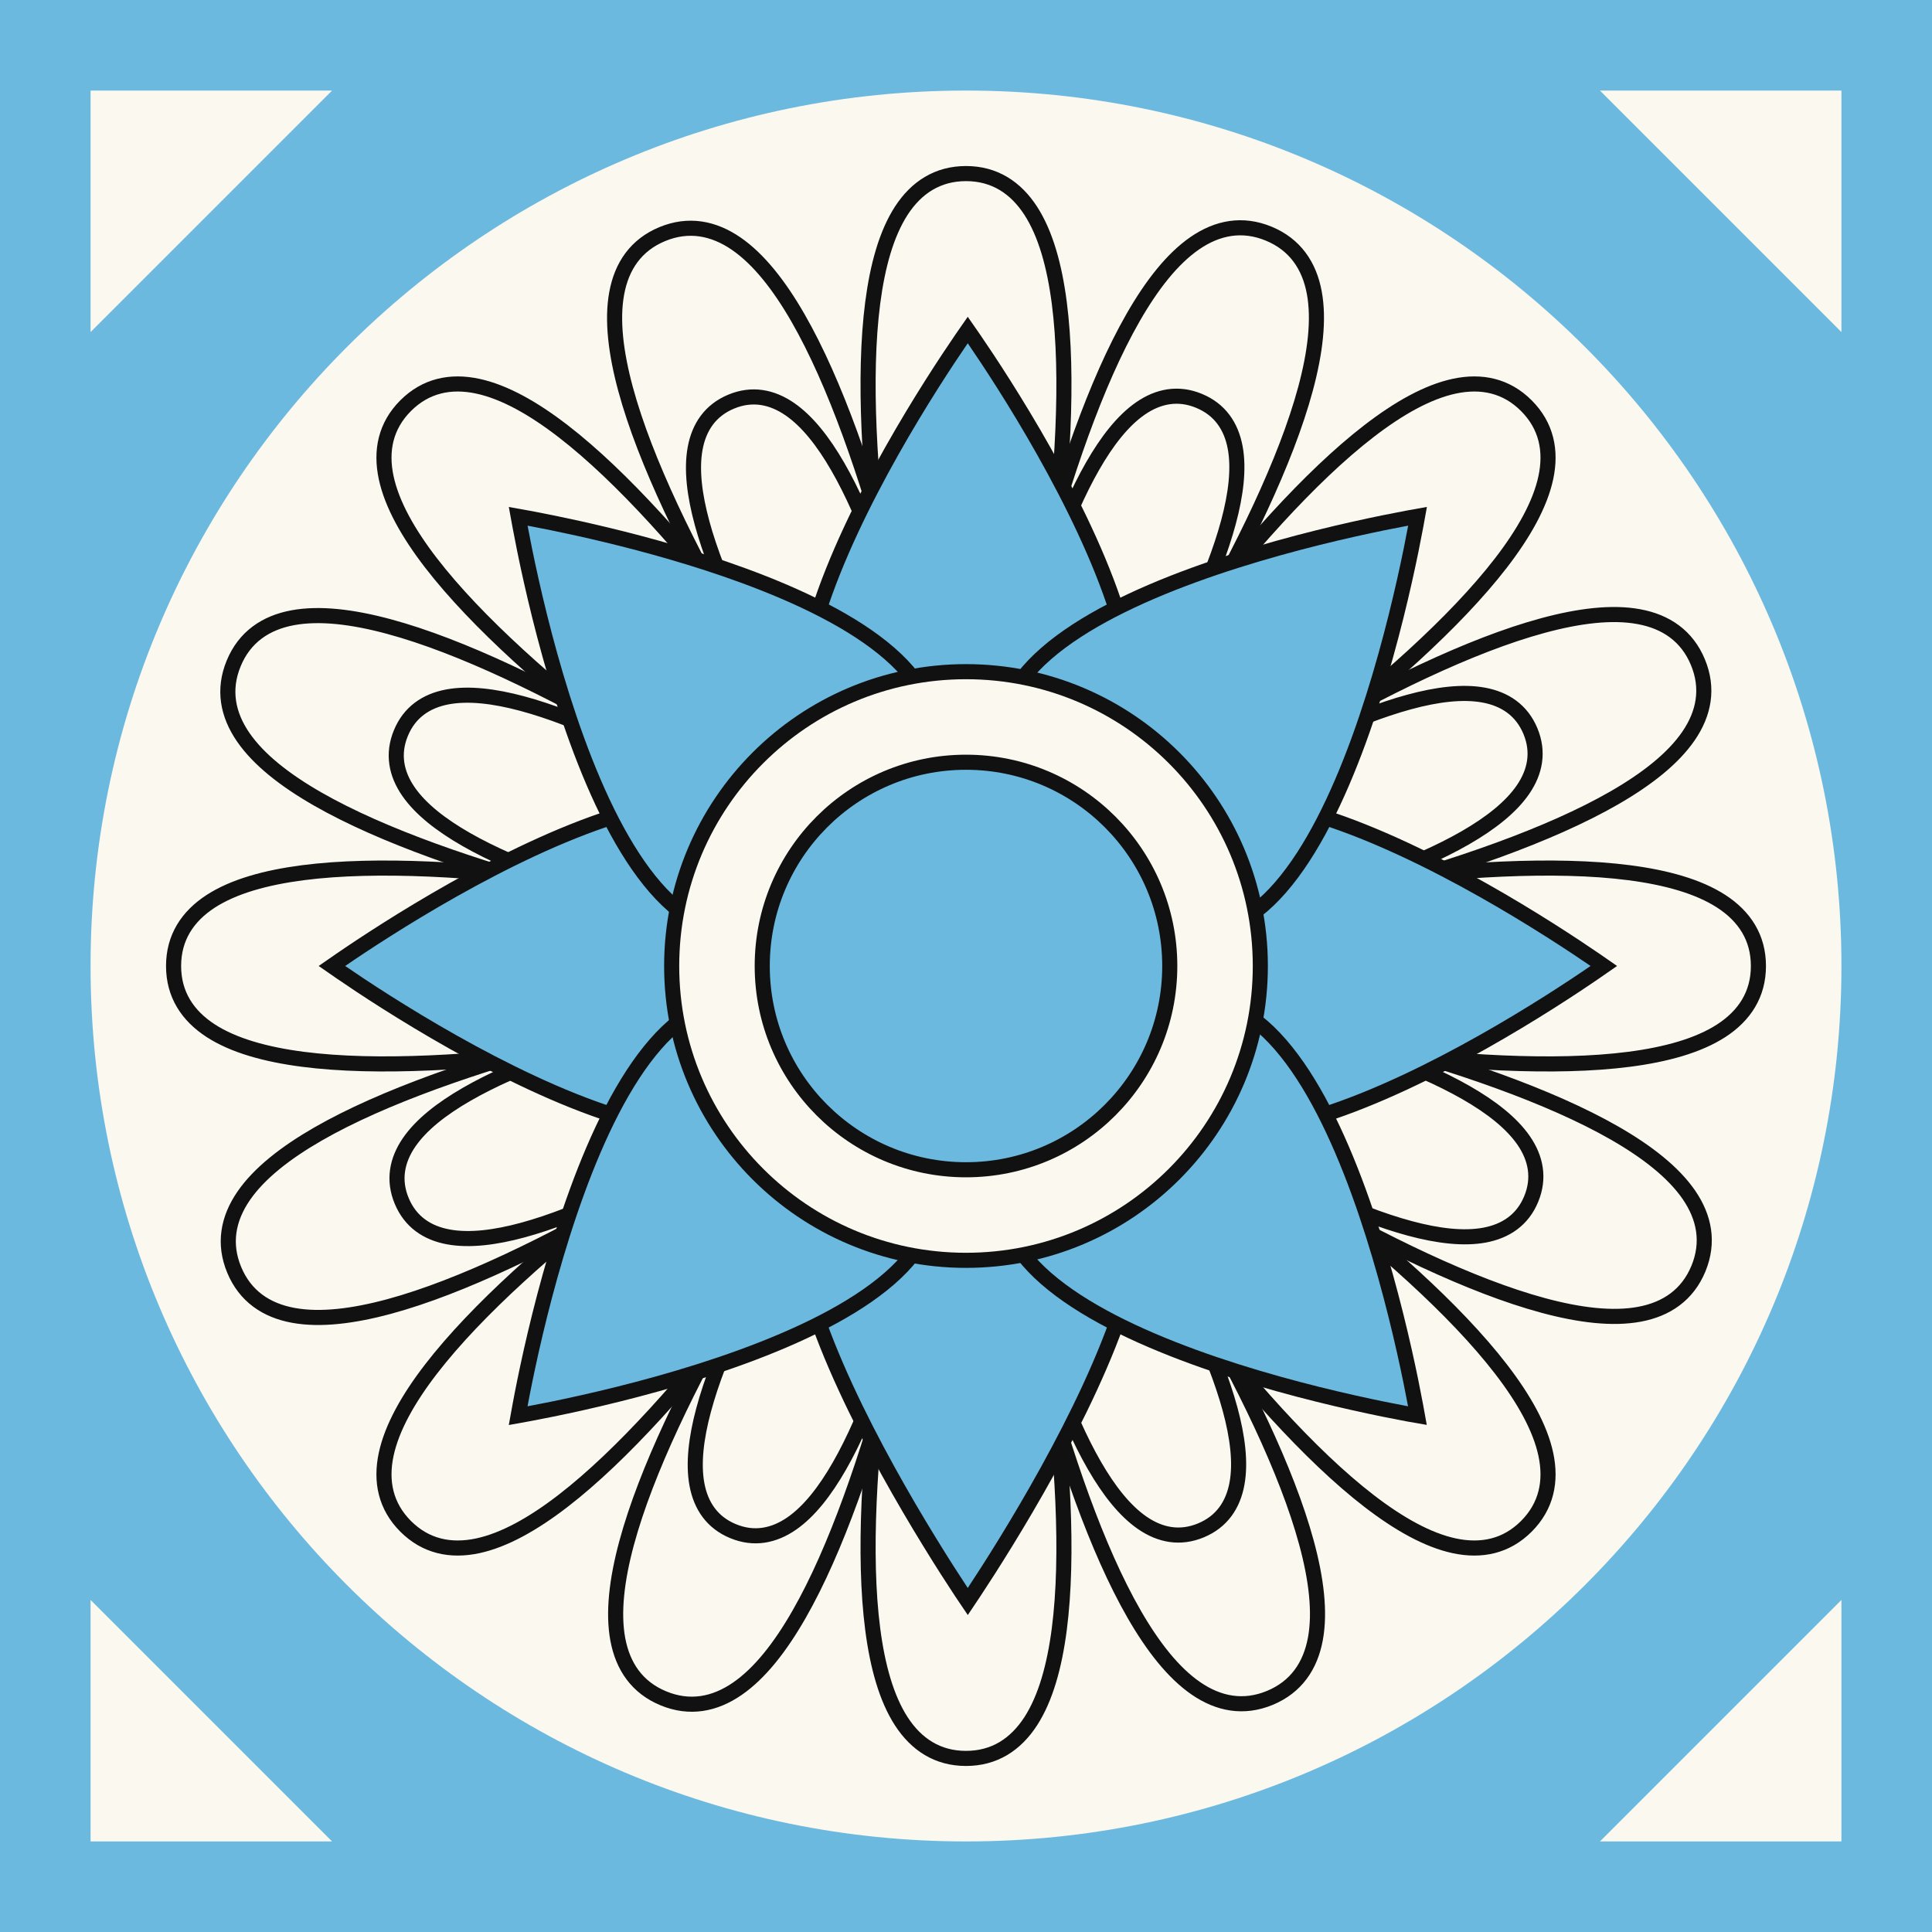
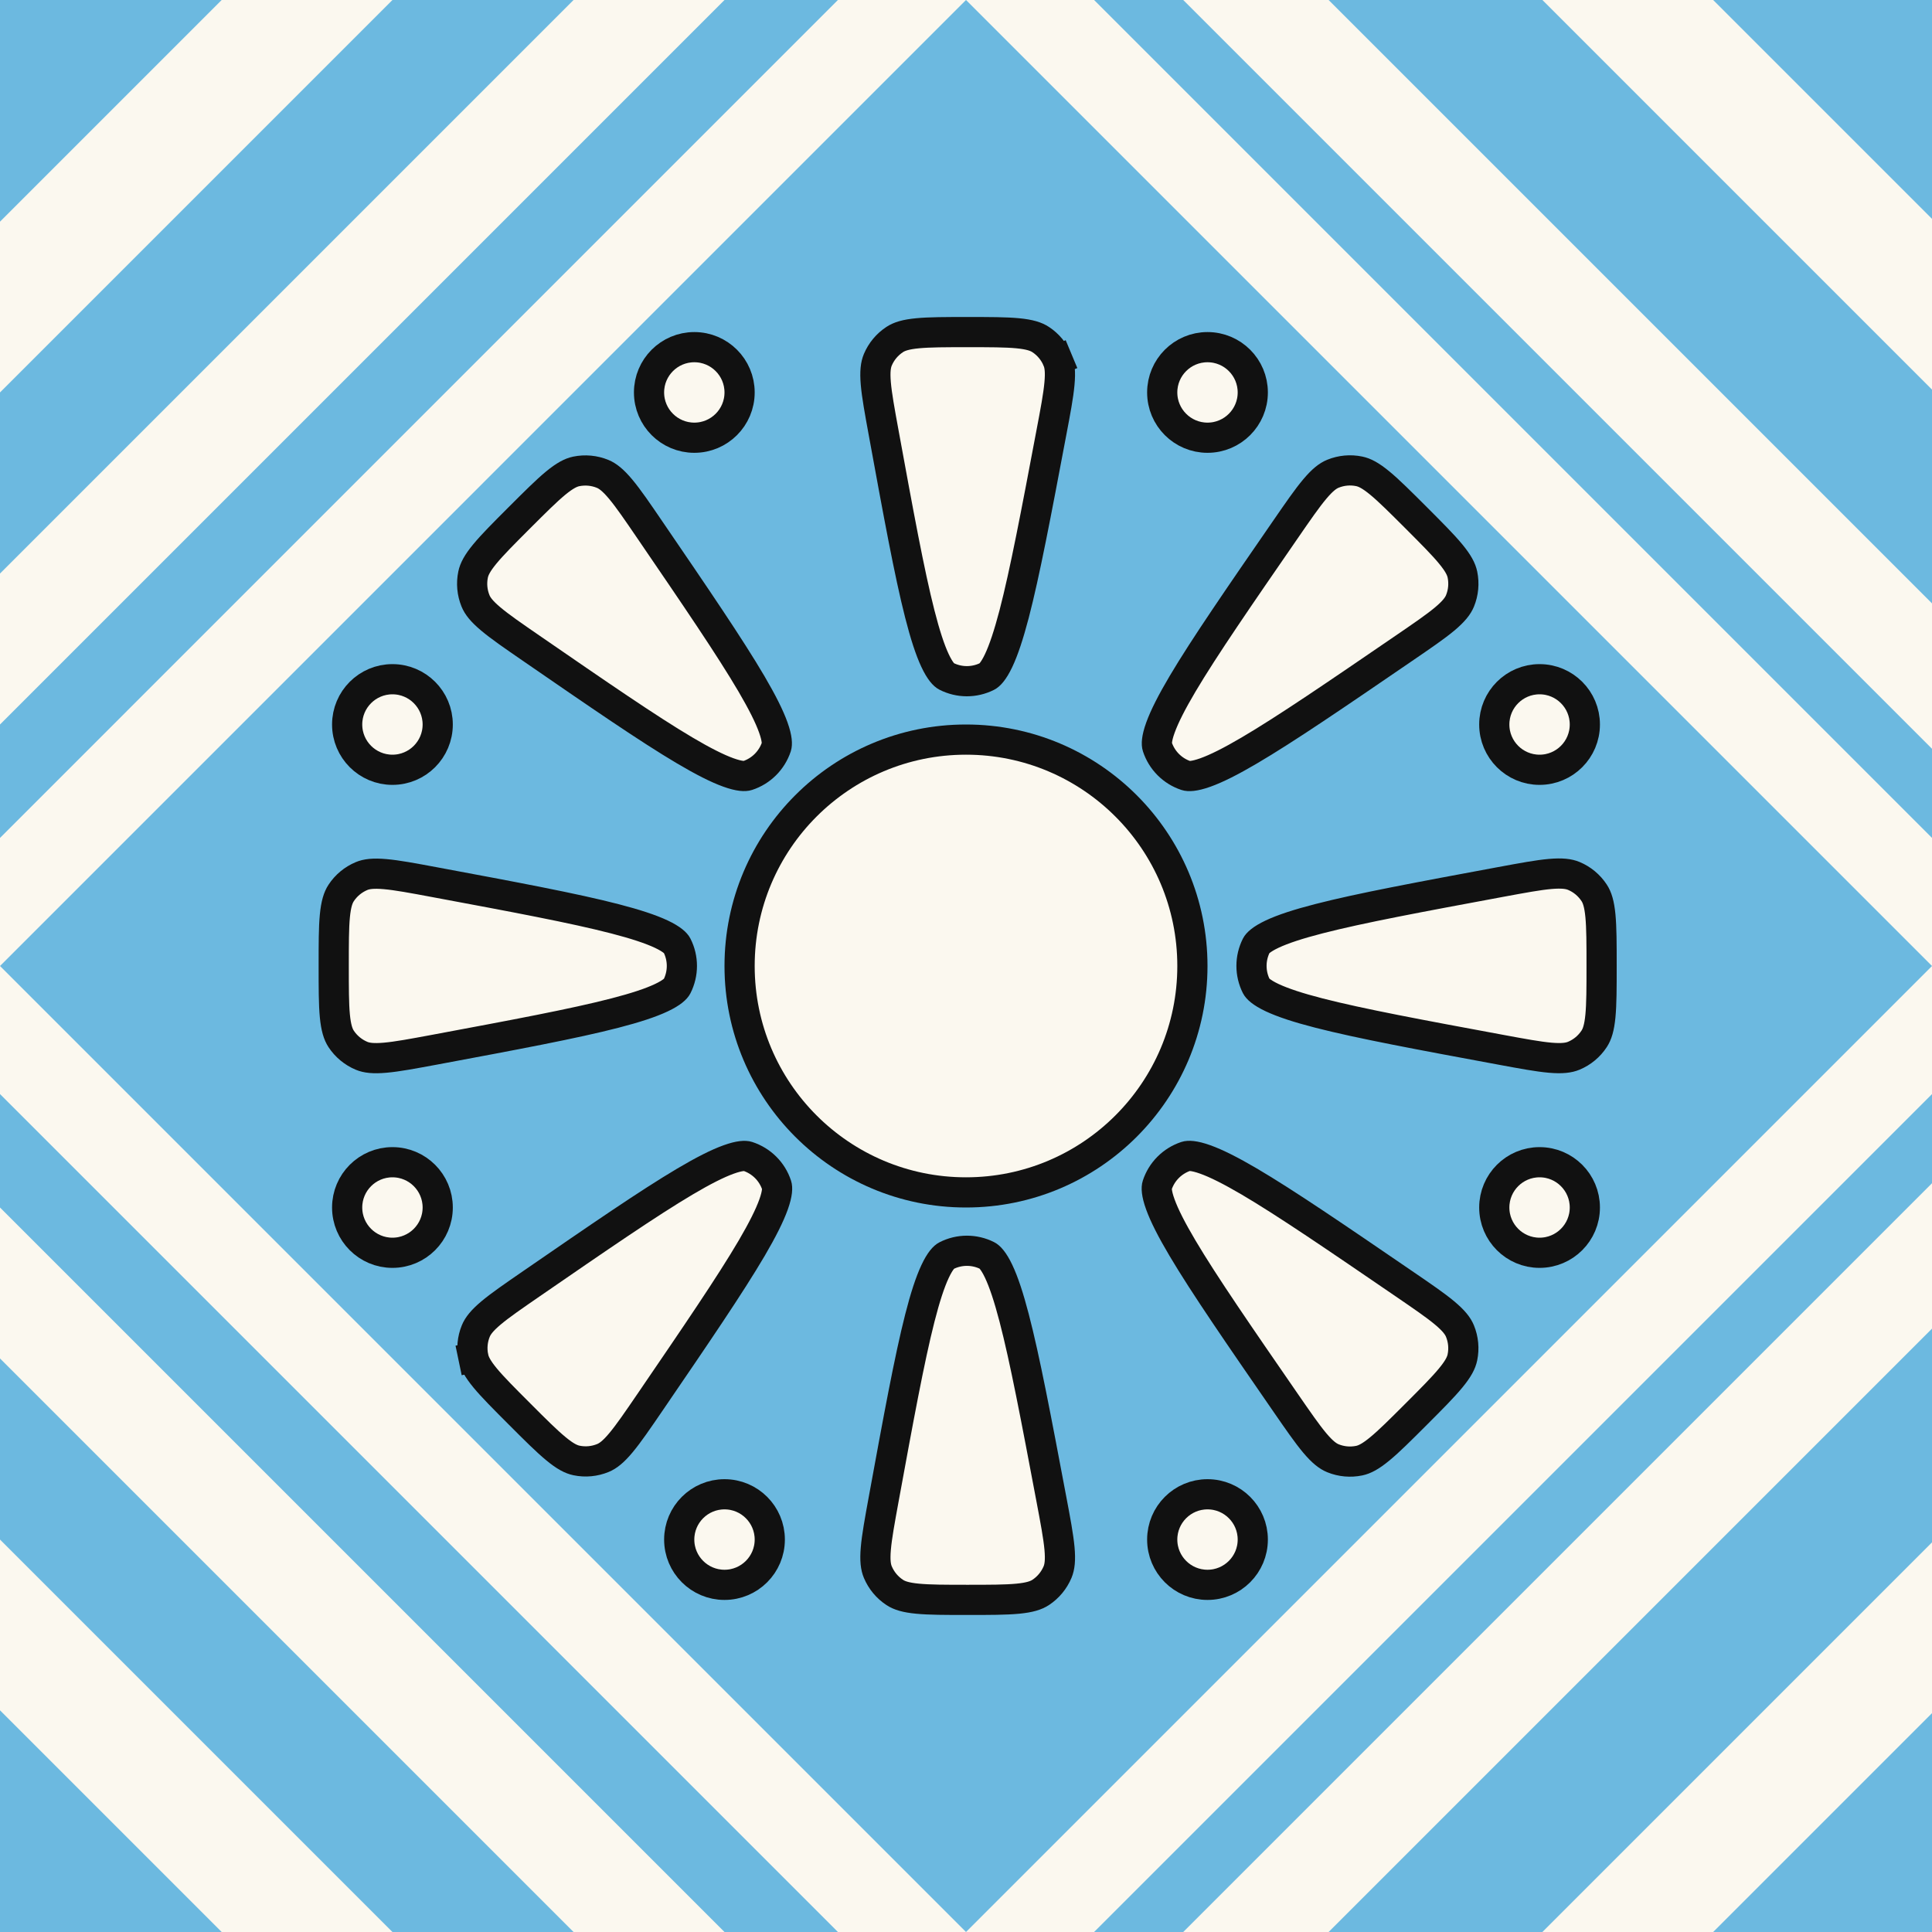
<svg xmlns="http://www.w3.org/2000/svg" width="64" height="64" viewBox="0 0 64 64" fill="none">
-   <g clip-path="url(#clip0_379_2375)">
+   <g clip-path="url(#clip0_400_2443)">
    <rect width="64" height="64" fill="#6CB9E0" />
-     <rect x="3" y="61" width="58" height="58" rx="29" transform="rotate(-90 3 61)" fill="#FBF8EF" />
-     <path d="M29.364 28.754C29.934 29.576 30.439 30.285 30.839 30.839C30.284 30.44 29.575 29.936 28.751 29.367C26.696 27.948 23.927 26.119 21.076 24.483C18.23 22.851 15.283 21.401 12.878 20.754C11.677 20.43 10.585 20.299 9.698 20.463C8.797 20.63 8.101 21.105 7.742 21.974C7.382 22.844 7.54 23.671 8.061 24.426C8.573 25.168 9.439 25.846 10.518 26.465C12.679 27.704 15.789 28.758 18.957 29.611C22.131 30.465 25.383 31.125 27.841 31.57C28.826 31.748 29.684 31.893 30.358 32.001C29.684 32.111 28.826 32.257 27.841 32.437C25.385 32.886 22.134 33.551 18.961 34.41C15.794 35.269 12.686 36.327 10.527 37.57C9.449 38.191 8.584 38.87 8.073 39.613C7.553 40.369 7.397 41.197 7.758 42.065C8.119 42.934 8.815 43.408 9.717 43.573C10.604 43.736 11.695 43.603 12.896 43.278C15.301 42.626 18.244 41.172 21.089 39.534C23.937 37.895 26.703 36.061 28.755 34.638C29.578 34.068 30.287 33.563 30.84 33.163C30.441 33.718 29.938 34.427 29.369 35.251C27.949 37.306 26.12 40.074 24.485 42.925C22.852 45.772 21.403 48.718 20.755 51.124C20.432 52.325 20.301 53.417 20.465 54.303C20.632 55.205 21.107 55.901 21.976 56.26C22.845 56.619 23.673 56.462 24.427 55.941C25.17 55.429 25.848 54.563 26.466 53.484C27.706 51.323 28.759 48.213 29.613 45.044C30.467 41.871 31.126 38.618 31.572 36.161C31.75 35.176 31.894 34.318 32.003 33.643C32.113 34.318 32.258 35.175 32.439 36.16C32.888 38.617 33.552 41.868 34.412 45.04C35.271 48.208 36.329 51.316 37.572 53.475C38.193 54.553 38.872 55.417 39.615 55.928C40.37 56.448 41.198 56.604 42.067 56.244C42.936 55.883 43.409 55.186 43.575 54.284C43.737 53.398 43.605 52.306 43.279 51.106C42.627 48.701 41.173 45.757 39.536 42.913C37.896 40.065 36.062 37.299 34.64 35.246C34.069 34.424 33.565 33.715 33.165 33.161C33.719 33.56 34.429 34.064 35.252 34.633C37.307 36.052 40.076 37.881 42.927 39.517C45.774 41.149 48.72 42.598 51.126 43.246C52.327 43.57 53.418 43.701 54.305 43.537C55.207 43.37 55.902 42.895 56.262 42.026C56.621 41.156 56.463 40.329 55.943 39.574C55.43 38.832 54.565 38.154 53.486 37.535C51.325 36.296 48.215 35.242 45.046 34.389C41.872 33.535 38.62 32.875 36.163 32.43C35.177 32.252 34.32 32.107 33.645 31.999C34.319 31.889 35.177 31.743 36.162 31.563C38.618 31.114 41.87 30.449 45.042 29.59C48.209 28.731 51.318 27.673 53.477 26.43C54.555 25.809 55.419 25.13 55.93 24.387C56.45 23.631 56.606 22.803 56.245 21.935C55.885 21.066 55.188 20.592 54.286 20.427C53.399 20.264 52.308 20.397 51.107 20.723C48.703 21.374 45.759 22.828 42.915 24.466C40.066 26.105 37.3 27.939 35.248 29.362C34.425 29.932 33.717 30.437 33.163 30.837C33.562 30.282 34.065 29.573 34.634 28.749C36.054 26.695 37.883 23.926 39.518 21.075C41.151 18.228 42.6 15.282 43.248 12.876C43.571 11.675 43.702 10.583 43.538 9.697C43.372 8.795 42.897 8.099 42.027 7.74C41.158 7.381 40.33 7.538 39.576 8.059C38.834 8.571 38.156 9.437 37.537 10.516C36.297 12.677 35.244 15.787 34.391 18.956C33.536 22.129 32.877 25.382 32.432 27.839C32.253 28.824 32.109 29.682 32 30.357C31.89 29.682 31.745 28.825 31.565 27.84C31.115 25.383 30.451 22.132 29.591 18.96C28.733 15.792 27.674 12.684 26.431 10.525C25.811 9.447 25.131 8.583 24.389 8.072C23.633 7.552 22.805 7.396 21.936 7.756C21.068 8.117 20.594 8.814 20.429 9.716C20.266 10.602 20.399 11.694 20.724 12.894C21.376 15.299 22.83 18.243 24.467 21.087C26.107 23.935 27.941 26.701 29.364 28.754Z" fill="#FBF8EF" stroke="#111111" stroke-width="0.5" />
-     <path d="M28.322 30.007C29.163 30.55 29.9 31.012 30.482 31.371C29.817 31.214 28.969 31.02 27.99 30.808C25.549 30.281 22.292 29.648 19.032 29.226C15.778 28.805 12.501 28.59 10.03 28.91C8.797 29.07 7.738 29.366 6.981 29.856C6.212 30.355 5.75 31.059 5.75 32C5.75 32.941 6.212 33.645 6.981 34.144C7.738 34.634 8.797 34.93 10.03 35.09C12.501 35.41 15.778 35.196 19.032 34.774C22.292 34.352 25.549 33.719 27.99 33.192C28.969 32.98 29.817 32.786 30.482 32.629C29.9 32.988 29.163 33.45 28.322 33.993C26.223 35.346 23.472 37.202 20.869 39.208C18.269 41.211 15.801 43.377 14.28 45.35C13.521 46.335 12.982 47.293 12.793 48.175C12.601 49.072 12.773 49.896 13.438 50.562C14.104 51.227 14.928 51.398 15.825 51.207C16.707 51.018 17.665 50.479 18.65 49.72C20.623 48.199 22.789 45.731 24.792 43.131C26.798 40.528 28.654 37.777 30.007 35.678C30.55 34.837 31.012 34.1 31.371 33.518C31.214 34.183 31.02 35.031 30.808 36.01C30.281 38.451 29.648 41.708 29.226 44.968C28.805 48.222 28.59 51.499 28.91 53.97C29.07 55.203 29.366 56.262 29.856 57.019C30.355 57.788 31.059 58.25 32 58.25C32.941 58.25 33.645 57.788 34.144 57.019C34.634 56.262 34.93 55.203 35.09 53.97C35.41 51.499 35.196 48.222 34.774 44.968C34.352 41.708 33.719 38.451 33.192 36.01C32.98 35.031 32.786 34.183 32.629 33.518C32.988 34.1 33.45 34.837 33.993 35.678C35.346 37.777 37.202 40.528 39.208 43.131C41.211 45.731 43.377 48.199 45.35 49.72C46.335 50.479 47.293 51.018 48.175 51.207C49.072 51.398 49.897 51.227 50.562 50.562C51.227 49.896 51.399 49.072 51.207 48.175C51.018 47.293 50.479 46.335 49.72 45.35C48.199 43.377 45.731 41.211 43.131 39.208C40.528 37.202 37.777 35.346 35.678 33.993C34.837 33.45 34.1 32.988 33.518 32.629C34.183 32.786 35.031 32.98 36.01 33.192C38.451 33.719 41.708 34.352 44.968 34.774C48.222 35.196 51.499 35.41 53.97 35.09C55.203 34.93 56.262 34.634 57.019 34.144C57.788 33.645 58.25 32.941 58.25 32C58.25 31.059 57.788 30.355 57.019 29.856C56.262 29.366 55.203 29.07 53.97 28.91C51.499 28.59 48.222 28.805 44.968 29.226C41.708 29.648 38.451 30.281 36.01 30.808C35.031 31.02 34.183 31.214 33.518 31.371C34.1 31.012 34.837 30.55 35.678 30.007C37.777 28.654 40.528 26.798 43.131 24.792C45.731 22.789 48.199 20.623 49.72 18.65C50.479 17.665 51.018 16.707 51.207 15.825C51.399 14.928 51.227 14.104 50.562 13.438C49.897 12.773 49.072 12.601 48.175 12.793C47.293 12.982 46.335 13.521 45.35 14.28C43.377 15.801 41.211 18.269 39.208 20.869C37.202 23.472 35.346 26.223 33.993 28.322C33.45 29.163 32.988 29.9 32.629 30.482C32.786 29.817 32.98 28.969 33.192 27.99C33.719 25.549 34.352 22.292 34.774 19.032C35.196 15.778 35.41 12.501 35.09 10.03C34.93 8.797 34.634 7.738 34.144 6.981C33.645 6.212 32.941 5.75 32 5.75C31.059 5.75 30.355 6.212 29.856 6.981C29.366 7.738 29.07 8.797 28.91 10.03C28.59 12.501 28.805 15.778 29.226 19.032C29.648 22.292 30.281 25.549 30.808 27.99C31.02 28.969 31.214 29.817 31.371 30.482C31.012 29.9 30.55 29.163 30.007 28.322C28.654 26.223 26.798 23.472 24.792 20.869C22.789 18.269 20.623 15.801 18.65 14.28C17.665 13.521 16.707 12.982 15.825 12.793C14.928 12.601 14.104 12.773 13.438 13.438C12.773 14.104 12.601 14.928 12.793 15.825C12.982 16.707 13.521 17.665 14.28 18.65C15.801 20.623 18.269 22.789 20.869 24.792C23.472 26.798 26.223 28.654 28.322 30.007Z" fill="#FBF8EF" stroke="#111111" stroke-width="0.5" />
-     <path d="M29.923 29.538C30.27 30.037 30.585 30.481 30.854 30.856C30.478 30.588 30.033 30.275 29.532 29.93C27.95 28.839 25.817 27.433 23.621 26.176C21.429 24.922 19.156 23.806 17.298 23.307C16.37 23.058 15.521 22.956 14.826 23.085C14.117 23.217 13.564 23.594 13.28 24.284C12.995 24.974 13.122 25.631 13.533 26.224C13.935 26.805 14.61 27.331 15.443 27.808C17.113 28.763 19.512 29.573 21.951 30.227C24.395 30.883 26.899 31.388 28.791 31.729C29.389 31.837 29.926 31.928 30.381 32.003C29.926 32.079 29.389 32.172 28.792 32.282C26.901 32.63 24.399 33.144 21.957 33.808C19.52 34.471 17.125 35.289 15.458 36.251C14.626 36.73 13.953 37.259 13.553 37.841C13.145 38.436 13.02 39.093 13.307 39.782C13.594 40.471 14.148 40.846 14.858 40.975C15.553 41.102 16.402 40.997 17.328 40.745C19.185 40.239 21.454 39.115 23.641 37.853C25.833 36.589 27.961 35.175 29.539 34.079C30.039 33.732 30.483 33.417 30.858 33.148C30.59 33.524 30.276 33.969 29.931 34.47C28.841 36.052 27.435 38.185 26.178 40.381C24.923 42.573 23.808 44.846 23.309 46.704C23.06 47.631 22.958 48.481 23.087 49.175C23.219 49.885 23.595 50.438 24.285 50.722C24.975 51.007 25.632 50.879 26.226 50.469C26.807 50.067 27.333 49.392 27.809 48.559C28.765 46.889 29.575 44.49 30.229 42.051C30.885 39.607 31.39 37.103 31.731 35.211C31.838 34.613 31.93 34.076 32.005 33.621C32.081 34.075 32.174 34.612 32.284 35.21C32.632 37.101 33.145 39.603 33.81 42.044C34.473 44.481 35.291 46.877 36.252 48.544C36.732 49.376 37.261 50.049 37.843 50.449C38.438 50.857 39.095 50.982 39.784 50.695C40.473 50.408 40.848 49.854 40.977 49.144C41.104 48.449 40.998 47.6 40.746 46.673C40.241 44.817 39.117 42.548 37.855 40.36C36.591 38.169 35.177 36.041 34.081 34.462C33.734 33.963 33.419 33.519 33.15 33.144C33.525 33.412 33.971 33.725 34.471 34.07C36.054 35.161 38.186 36.567 40.383 37.824C42.575 39.078 44.847 40.194 46.706 40.693C47.633 40.942 48.483 41.044 49.177 40.915C49.886 40.783 50.44 40.407 50.724 39.717C51.008 39.026 50.881 38.369 50.471 37.776C50.069 37.195 49.394 36.669 48.561 36.192C46.891 35.237 44.492 34.427 42.053 33.773C39.608 33.117 37.105 32.612 35.213 32.271C34.615 32.163 34.078 32.072 33.622 31.997C34.077 31.921 34.614 31.828 35.212 31.718C37.102 31.37 39.605 30.856 42.046 30.192C44.483 29.529 46.879 28.711 48.546 27.75C49.378 27.27 50.051 26.741 50.45 26.159C50.859 25.564 50.983 24.907 50.697 24.218C50.41 23.529 49.855 23.154 49.146 23.025C48.451 22.898 47.602 23.003 46.675 23.256C44.818 23.761 42.55 24.884 40.362 26.146C38.17 27.411 36.043 28.825 34.464 29.921C33.965 30.268 33.52 30.583 33.146 30.852C33.413 30.477 33.727 30.031 34.072 29.53C35.163 27.948 36.569 25.815 37.826 23.619C39.08 21.427 40.196 19.154 40.695 17.296C40.944 16.369 41.046 15.519 40.917 14.825C40.785 14.115 40.408 13.562 39.718 13.278C39.028 12.993 38.371 13.121 37.778 13.531C37.197 13.933 36.671 14.608 36.194 15.441C35.238 17.111 34.429 19.51 33.774 21.949C33.119 24.393 32.614 26.897 32.273 28.789C32.165 29.387 32.074 29.924 31.999 30.379C31.923 29.924 31.829 29.388 31.719 28.79C31.372 26.899 30.858 24.397 30.194 21.956C29.531 19.519 28.713 17.123 27.751 15.456C27.271 14.624 26.743 13.951 26.161 13.552C25.566 13.143 24.909 13.018 24.22 13.305C23.531 13.592 23.156 14.146 23.027 14.856C22.9 15.551 23.005 16.4 23.257 17.327C23.762 19.183 24.886 21.452 26.148 23.64C27.413 25.831 28.826 27.959 29.923 29.538Z" fill="#FBF8EF" stroke="#111111" stroke-width="0.5" />
-     <path d="M52.848 31.804C52.957 31.879 53.051 31.944 53.13 31.999C53.051 32.054 52.957 32.12 52.848 32.194C52.484 32.444 51.96 32.795 51.322 33.199C50.045 34.008 48.317 35.025 46.505 35.868C44.688 36.714 42.809 37.373 41.224 37.483C39.647 37.592 38.422 37.158 37.786 35.888C37.101 34.517 36.765 33.254 36.765 31.999C36.765 30.745 37.101 29.482 37.786 28.111C38.422 26.84 39.647 26.407 41.224 26.516C42.809 26.626 44.688 27.285 46.505 28.13C48.317 28.973 50.045 29.991 51.322 30.8C51.96 31.204 52.484 31.555 52.848 31.804Z" fill="#6CB9E0" stroke="#111111" stroke-width="0.5" />
-     <path d="M26.338 28.111C27.023 29.482 27.359 30.745 27.359 31.999C27.359 33.254 27.023 34.517 26.338 35.888C25.702 37.158 24.477 37.592 22.9 37.483C21.315 37.373 19.436 36.714 17.619 35.868C15.807 35.025 14.079 34.008 12.802 33.199C12.164 32.795 11.64 32.444 11.276 32.194C11.167 32.12 11.073 32.054 10.994 31.999C11.073 31.944 11.167 31.879 11.276 31.805C11.64 31.555 12.164 31.204 12.802 30.8C14.079 29.991 15.807 28.973 17.619 28.13C19.436 27.285 21.315 26.626 22.9 26.516C24.477 26.407 25.702 26.84 26.338 28.111Z" fill="#6CB9E0" stroke="#111111" stroke-width="0.5" />
-     <path d="M31.863 11.213C31.938 11.105 32.003 11.011 32.058 10.932C32.113 11.011 32.179 11.105 32.253 11.213C32.503 11.578 32.854 12.102 33.258 12.74C34.066 14.017 35.084 15.745 35.927 17.557C36.773 19.374 37.432 21.253 37.541 22.838C37.651 24.415 37.217 25.64 35.946 26.276C34.575 26.961 33.312 27.297 32.058 27.297C30.804 27.297 29.541 26.961 28.17 26.276C26.899 25.64 26.465 24.415 26.575 22.838C26.684 21.253 27.343 19.374 28.189 17.557C29.032 15.745 30.05 14.017 30.858 12.74C31.262 12.102 31.613 11.578 31.863 11.213Z" fill="#6CB9E0" stroke="#111111" stroke-width="0.5" />
-     <path d="M35.999 37.742C36.698 37.916 37.143 38.27 37.411 38.745C37.683 39.228 37.786 39.865 37.742 40.624C37.654 42.146 36.981 44.063 36.105 45.963C35.232 47.856 34.169 49.704 33.323 51.081C32.9 51.77 32.532 52.339 32.27 52.736C32.188 52.859 32.117 52.966 32.058 53.054C31.998 52.966 31.927 52.859 31.846 52.736C31.584 52.339 31.216 51.77 30.794 51.081C29.948 49.704 28.886 47.856 28.013 45.963C27.137 44.063 26.465 42.146 26.377 40.624C26.333 39.865 26.436 39.228 26.709 38.745C26.977 38.27 27.422 37.916 28.121 37.742C28.843 37.561 29.424 37.56 30.023 37.606C30.196 37.62 30.374 37.637 30.559 37.656C31.008 37.7 31.498 37.749 32.06 37.749C32.622 37.749 33.112 37.7 33.561 37.656C33.746 37.637 33.924 37.62 34.097 37.606C34.696 37.56 35.276 37.561 35.999 37.742Z" fill="#6CB9E0" stroke="#111111" stroke-width="0.5" />
-     <path d="M46.622 17.163C46.751 17.139 46.864 17.119 46.959 17.102C46.942 17.197 46.921 17.31 46.897 17.439C46.816 17.873 46.694 18.492 46.528 19.229C46.197 20.703 45.695 22.645 45.01 24.523C44.323 26.405 43.46 28.2 42.417 29.398C41.379 30.591 40.207 31.15 38.859 30.701C37.405 30.216 36.274 29.561 35.387 28.674C34.5 27.787 33.844 26.656 33.36 25.202C32.91 23.854 33.47 22.682 34.663 21.643C35.861 20.601 37.656 19.738 39.538 19.051C41.416 18.366 43.357 17.863 44.832 17.532C45.568 17.367 46.187 17.244 46.622 17.163Z" fill="#6CB9E0" stroke="#111111" stroke-width="0.5" />
-     <path d="M25.265 33.297C26.719 33.782 27.849 34.437 28.736 35.324C29.623 36.211 30.279 37.342 30.763 38.796C31.213 40.144 30.653 41.316 29.46 42.355C28.262 43.398 26.467 44.26 24.585 44.947C22.707 45.633 20.765 46.135 19.291 46.466C18.554 46.631 17.936 46.754 17.501 46.835C17.372 46.859 17.259 46.879 17.164 46.896C17.181 46.801 17.201 46.688 17.226 46.559C17.306 46.125 17.429 45.506 17.594 44.769C17.925 43.295 18.428 41.353 19.113 39.476C19.8 37.593 20.663 35.798 21.706 34.6C22.744 33.407 23.917 32.848 25.265 33.297Z" fill="#6CB9E0" stroke="#111111" stroke-width="0.5" />
-     <path d="M17.227 17.439C17.202 17.31 17.182 17.197 17.165 17.103C18.219 17.29 21.497 17.922 24.6 19.057C26.48 19.744 28.271 20.606 29.466 21.648C30.655 22.685 31.213 23.856 30.764 25.202C30.28 26.656 29.624 27.787 28.737 28.674C27.85 29.561 26.72 30.216 25.266 30.701C23.918 31.151 22.745 30.591 21.707 29.398C20.664 28.2 19.801 26.405 19.114 24.523C18.429 22.645 17.927 20.703 17.596 19.229C17.43 18.492 17.308 17.873 17.227 17.439Z" fill="#6CB9E0" stroke="#111111" stroke-width="0.5" />
-     <path d="M33.356 38.796C33.84 37.342 34.496 36.211 35.383 35.324C36.27 34.437 37.401 33.782 38.855 33.297C40.203 32.848 41.375 33.407 42.413 34.6C43.456 35.798 44.319 37.593 45.006 39.476C45.691 41.353 46.193 43.295 46.524 44.769C46.69 45.506 46.812 46.125 46.893 46.559C46.917 46.688 46.938 46.801 46.955 46.896C46.86 46.88 46.747 46.859 46.618 46.835C46.183 46.754 45.565 46.631 44.828 46.466C43.353 46.135 41.412 45.633 39.534 44.947C37.652 44.26 35.857 43.398 34.659 42.355C33.466 41.316 32.907 40.144 33.356 38.796Z" fill="#6CB9E0" stroke="#111111" stroke-width="0.5" />
-     <rect x="22.25" y="22.25" width="19.5" height="19.5" rx="9.75" fill="#FBF8EF" stroke="#111111" stroke-width="0.5" />
-     <rect x="25.25" y="25.25" width="13.5" height="13.5" rx="6.75" fill="#6CB9E0" stroke="#111111" stroke-width="0.5" />
-     <path d="M61 53V61H53L61 53Z" fill="#FBF8EF" />
-     <path d="M53 3H61V11L53 3Z" fill="#FBF8EF" />
-     <path d="M11 3H3V11L11 3Z" fill="#FBF8EF" />
-     <path d="M11 61H3V53L11 61Z" fill="#FBF8EF" />
+     <rect x="-21.828" y="32" width="76.191" height="76.191" transform="rotate(-45 -21.8284 32)" fill="#6CB9E0" />
+     <rect x="-21.828" y="32" width="76.191" height="76.191" transform="rotate(-45 -21.8284 32)" stroke="#FBF8EF" stroke-width="4" />
+     <rect width="62.941" height="62.941" transform="translate(-13 32) rotate(-45)" fill="#FBF8EF" />
+     <rect width="56" height="56" transform="translate(-8 32) rotate(-45)" fill="#6CB9E0" />
+     <path d="M32 24L32.791 29.048L36 25.072L34.161 29.839L38.928 28L34.952 31.209L40 32L34.952 32.791L38.928 36L34.161 34.161L36 38.928L32.791 34.952L32 40L31.209 34.952L28 38.928L29.839 34.161L25.072 36L29.048 32.791L24 32L29.048 31.209L25.072 28L29.839 29.839L28 25.072L31.209 29.048L32 24Z" fill="#6CB9E0" />
+     <rect x="-2.121" y="32" width="48.255" height="48.255" transform="rotate(-45 -2.12132 32)" fill="#6CB9E0" />
+     <rect x="-2.121" y="32" width="48.255" height="48.255" transform="rotate(-45 -2.12132 32)" stroke="#FBF8EF" stroke-width="3" />
+     <path d="M32.93 24L33.721 29.048L36.93 25.072L35.09 29.839L39.858 28L35.881 31.209L40.93 32L35.881 32.791L39.858 36L35.09 34.161L36.93 38.928L33.721 34.952L32.93 40L32.139 34.952L28.93 38.928L30.769 34.161L26.002 36L29.978 32.791L24.93 32L29.978 31.209L26.002 28L30.769 29.839L28.93 25.072L32.139 29.048L32.93 24Z" fill="#6CB9E0" />
+     <path d="M49.712 29.216C50.441 29.081 50.953 28.986 51.352 28.951C51.745 28.917 51.969 28.947 52.136 29.017C52.411 29.132 52.644 29.327 52.808 29.576C52.908 29.727 52.978 29.942 53.016 30.335C53.054 30.733 53.055 31.254 53.055 31.995C53.055 32.736 53.054 33.256 53.016 33.654C52.978 34.047 52.908 34.262 52.808 34.413C52.645 34.662 52.411 34.857 52.136 34.972C51.969 35.042 51.746 35.072 51.352 35.038C50.953 35.003 50.442 34.909 49.714 34.774C47.037 34.278 45.057 33.91 43.688 33.558C43.003 33.382 42.497 33.215 42.143 33.049C41.775 32.876 41.653 32.74 41.618 32.672C41.404 32.247 41.404 31.746 41.618 31.32C41.652 31.253 41.774 31.117 42.143 30.943C42.496 30.777 43.003 30.61 43.688 30.434C45.057 30.081 47.037 29.713 49.712 29.216Z" fill="#FBF8EF" stroke="#111111" />
+     <path d="M14.395 29.223C17.05 29.718 19.013 30.085 20.371 30.437C21.051 30.613 21.553 30.779 21.905 30.944C22.27 31.116 22.392 31.252 22.426 31.319C22.643 31.746 22.642 32.25 22.426 32.677C22.392 32.744 22.27 32.88 21.904 33.052C21.553 33.218 21.051 33.383 20.371 33.559C19.013 33.911 17.049 34.277 14.395 34.773C13.668 34.908 13.157 35.003 12.759 35.038C12.366 35.073 12.143 35.044 11.976 34.974C11.7 34.858 11.464 34.663 11.3 34.413C11.201 34.261 11.131 34.047 11.093 33.655C11.055 33.257 11.055 32.737 11.055 31.998C11.055 31.258 11.055 30.739 11.093 30.341C11.131 29.948 11.201 29.734 11.3 29.583C11.464 29.332 11.7 29.137 11.976 29.021C12.143 28.951 12.366 28.922 12.759 28.957C13.158 28.992 13.668 29.087 14.395 29.223Z" fill="#FBF8EF" stroke="#111111" />
+     <path d="M29.272 14.334C29.139 13.607 29.046 13.098 29.012 12.7C28.979 12.308 29.009 12.085 29.079 11.918C29.195 11.643 29.39 11.41 29.64 11.246C29.791 11.147 30.005 11.077 30.396 11.04C30.794 11.002 31.312 11.001 32.05 11.001C32.793 11.001 33.314 11.002 33.713 11.04C34.107 11.078 34.322 11.148 34.473 11.248C34.723 11.412 34.918 11.648 35.033 11.924L35.495 11.731L35.033 11.924C35.103 12.091 35.133 12.315 35.096 12.709C35.06 13.109 34.964 13.621 34.825 14.35C34.322 17.014 33.949 18.984 33.593 20.347C33.414 21.028 33.247 21.532 33.08 21.884C32.906 22.251 32.77 22.372 32.702 22.406C32.276 22.62 31.773 22.619 31.348 22.402C31.28 22.368 31.145 22.245 30.973 21.878C30.808 21.525 30.643 21.02 30.469 20.337C30.121 18.973 29.76 17 29.272 14.334Z" fill="#FBF8EF" stroke="#111111" />
+     <path d="M29.273 49.664C29.761 46.998 30.123 45.026 30.471 43.661C30.645 42.978 30.81 42.474 30.975 42.121C31.147 41.753 31.282 41.631 31.35 41.597C31.775 41.38 32.278 41.379 32.704 41.593C32.772 41.627 32.908 41.748 33.082 42.115C33.249 42.467 33.416 42.971 33.594 43.653C33.95 45.015 34.323 46.985 34.826 49.649C34.964 50.378 35.06 50.89 35.097 51.29C35.133 51.684 35.103 51.907 35.034 52.075C34.918 52.351 34.723 52.587 34.474 52.751C34.322 52.851 34.108 52.921 33.714 52.959C33.314 52.997 32.793 52.998 32.051 52.998C31.312 52.998 30.794 52.997 30.397 52.959C30.005 52.922 29.791 52.852 29.64 52.752C29.391 52.589 29.196 52.355 29.08 52.08C29.009 51.913 28.979 51.691 29.013 51.298C29.047 50.901 29.14 50.391 29.273 49.664Z" fill="#FBF8EF" stroke="#111111" />
+     <path d="M42.583 17.54C43.002 16.932 43.297 16.505 43.555 16.199C43.809 15.897 43.988 15.761 44.156 15.693C44.431 15.581 44.734 15.553 45.026 15.614C45.203 15.65 45.404 15.752 45.708 16.003C46.016 16.257 46.383 16.624 46.907 17.147C47.431 17.672 47.799 18.04 48.054 18.35C48.306 18.655 48.408 18.856 48.445 19.034C48.505 19.327 48.477 19.63 48.364 19.906C48.295 20.074 48.157 20.253 47.854 20.507C47.546 20.764 47.116 21.058 46.503 21.477C44.259 23.012 42.599 24.147 41.381 24.862C40.772 25.22 40.296 25.459 39.929 25.59C39.546 25.727 39.363 25.717 39.291 25.693C38.839 25.544 38.485 25.188 38.337 24.735C38.313 24.663 38.304 24.48 38.443 24.098C38.576 23.731 38.817 23.256 39.177 22.648C39.897 21.434 41.039 19.778 42.583 17.54Z" fill="#FBF8EF" stroke="#111111" />
+     <path d="M17.608 42.522C19.834 40.989 21.482 39.855 22.69 39.14C23.295 38.782 23.767 38.543 24.133 38.411C24.513 38.273 24.695 38.282 24.767 38.306C25.222 38.454 25.579 38.809 25.728 39.263C25.752 39.335 25.762 39.517 25.626 39.898C25.495 40.264 25.258 40.737 24.903 41.344C24.192 42.555 23.065 44.207 21.541 46.439C21.123 47.051 20.829 47.481 20.573 47.788C20.32 48.092 20.141 48.229 19.973 48.298C19.696 48.412 19.391 48.441 19.098 48.38C18.92 48.343 18.719 48.242 18.415 47.99C18.105 47.735 17.737 47.368 17.213 46.843C16.691 46.321 16.325 45.954 16.07 45.646C15.82 45.343 15.718 45.142 15.681 44.965L15.192 45.067L15.681 44.965C15.62 44.672 15.648 44.368 15.761 44.092C15.83 43.924 15.966 43.745 16.267 43.492C16.573 43.235 17 42.941 17.608 42.522Z" fill="#FBF8EF" stroke="#111111" />
+     <path d="M17.598 21.474C16.99 21.056 16.563 20.761 16.258 20.504C15.956 20.251 15.82 20.072 15.752 19.905C15.639 19.628 15.611 19.324 15.672 19.032C15.709 18.854 15.81 18.654 16.061 18.35C16.315 18.042 16.681 17.675 17.203 17.153C17.728 16.629 18.096 16.261 18.405 16.006C18.71 15.755 18.911 15.653 19.089 15.616C19.382 15.556 19.687 15.584 19.964 15.698C20.131 15.767 20.31 15.905 20.563 16.208C20.82 16.516 21.113 16.945 21.531 17.558C23.056 19.791 24.183 21.443 24.894 22.654C25.249 23.261 25.487 23.734 25.617 24.1C25.753 24.481 25.743 24.663 25.72 24.735C25.57 25.189 25.213 25.545 24.759 25.692C24.686 25.716 24.504 25.725 24.124 25.587C23.759 25.455 23.286 25.216 22.681 24.858C21.472 24.143 19.825 23.008 17.598 21.474Z" fill="#FBF8EF" stroke="#111111" />
+     <path d="M42.582 46.46C41.037 44.221 39.894 42.565 39.174 41.35C38.813 40.742 38.572 40.267 38.439 39.9C38.3 39.518 38.309 39.335 38.333 39.263C38.481 38.81 38.835 38.455 39.287 38.305C39.359 38.281 39.541 38.271 39.924 38.408C40.292 38.539 40.768 38.779 41.378 39.136C42.596 39.852 44.257 40.987 46.502 42.522C47.115 42.941 47.545 43.235 47.853 43.492C48.157 43.746 48.294 43.925 48.363 44.093C48.476 44.369 48.505 44.672 48.444 44.965C48.408 45.143 48.306 45.344 48.054 45.649C47.799 45.959 47.431 46.328 46.906 46.853C46.383 47.376 46.016 47.742 45.707 47.996C45.403 48.247 45.203 48.349 45.025 48.386C44.734 48.446 44.431 48.419 44.156 48.307C43.987 48.238 43.808 48.102 43.554 47.801C43.297 47.495 43.002 47.068 42.582 46.46Z" fill="#FBF8EF" stroke="#111111" />
+     <rect x="24.5" y="24.5" width="15" height="15" rx="7.5" fill="#FBF8EF" stroke="#111111" />
+     <rect x="49.5" y="22.5" width="3" height="3" rx="1.5" fill="#FBF8EF" stroke="#111111" />
+     <rect x="49.5" y="38.5" width="3" height="3" rx="1.5" fill="#FBF8EF" stroke="#111111" />
+     <rect x="38.5" y="49.5" width="3" height="3" rx="1.5" fill="#FBF8EF" stroke="#111111" />
+     <rect x="22.5" y="49.5" width="3" height="3" rx="1.5" fill="#FBF8EF" stroke="#111111" />
+     <rect x="11.5" y="38.5" width="3" height="3" rx="1.5" fill="#FBF8EF" stroke="#111111" />
+     <rect x="11.5" y="22.5" width="3" height="3" rx="1.5" fill="#FBF8EF" stroke="#111111" />
+     <rect x="21.5" y="11.5" width="3" height="3" rx="1.5" fill="#FBF8EF" stroke="#111111" />
+     <rect x="38.5" y="11.5" width="3" height="3" rx="1.5" fill="#FBF8EF" stroke="#111111" />
  </g>
  <defs>
-     <clipPath id="clip0_379_2375">
+     <clipPath id="clip0_400_2443">
      <rect width="64" height="64" fill="white" />
    </clipPath>
  </defs>
</svg>
